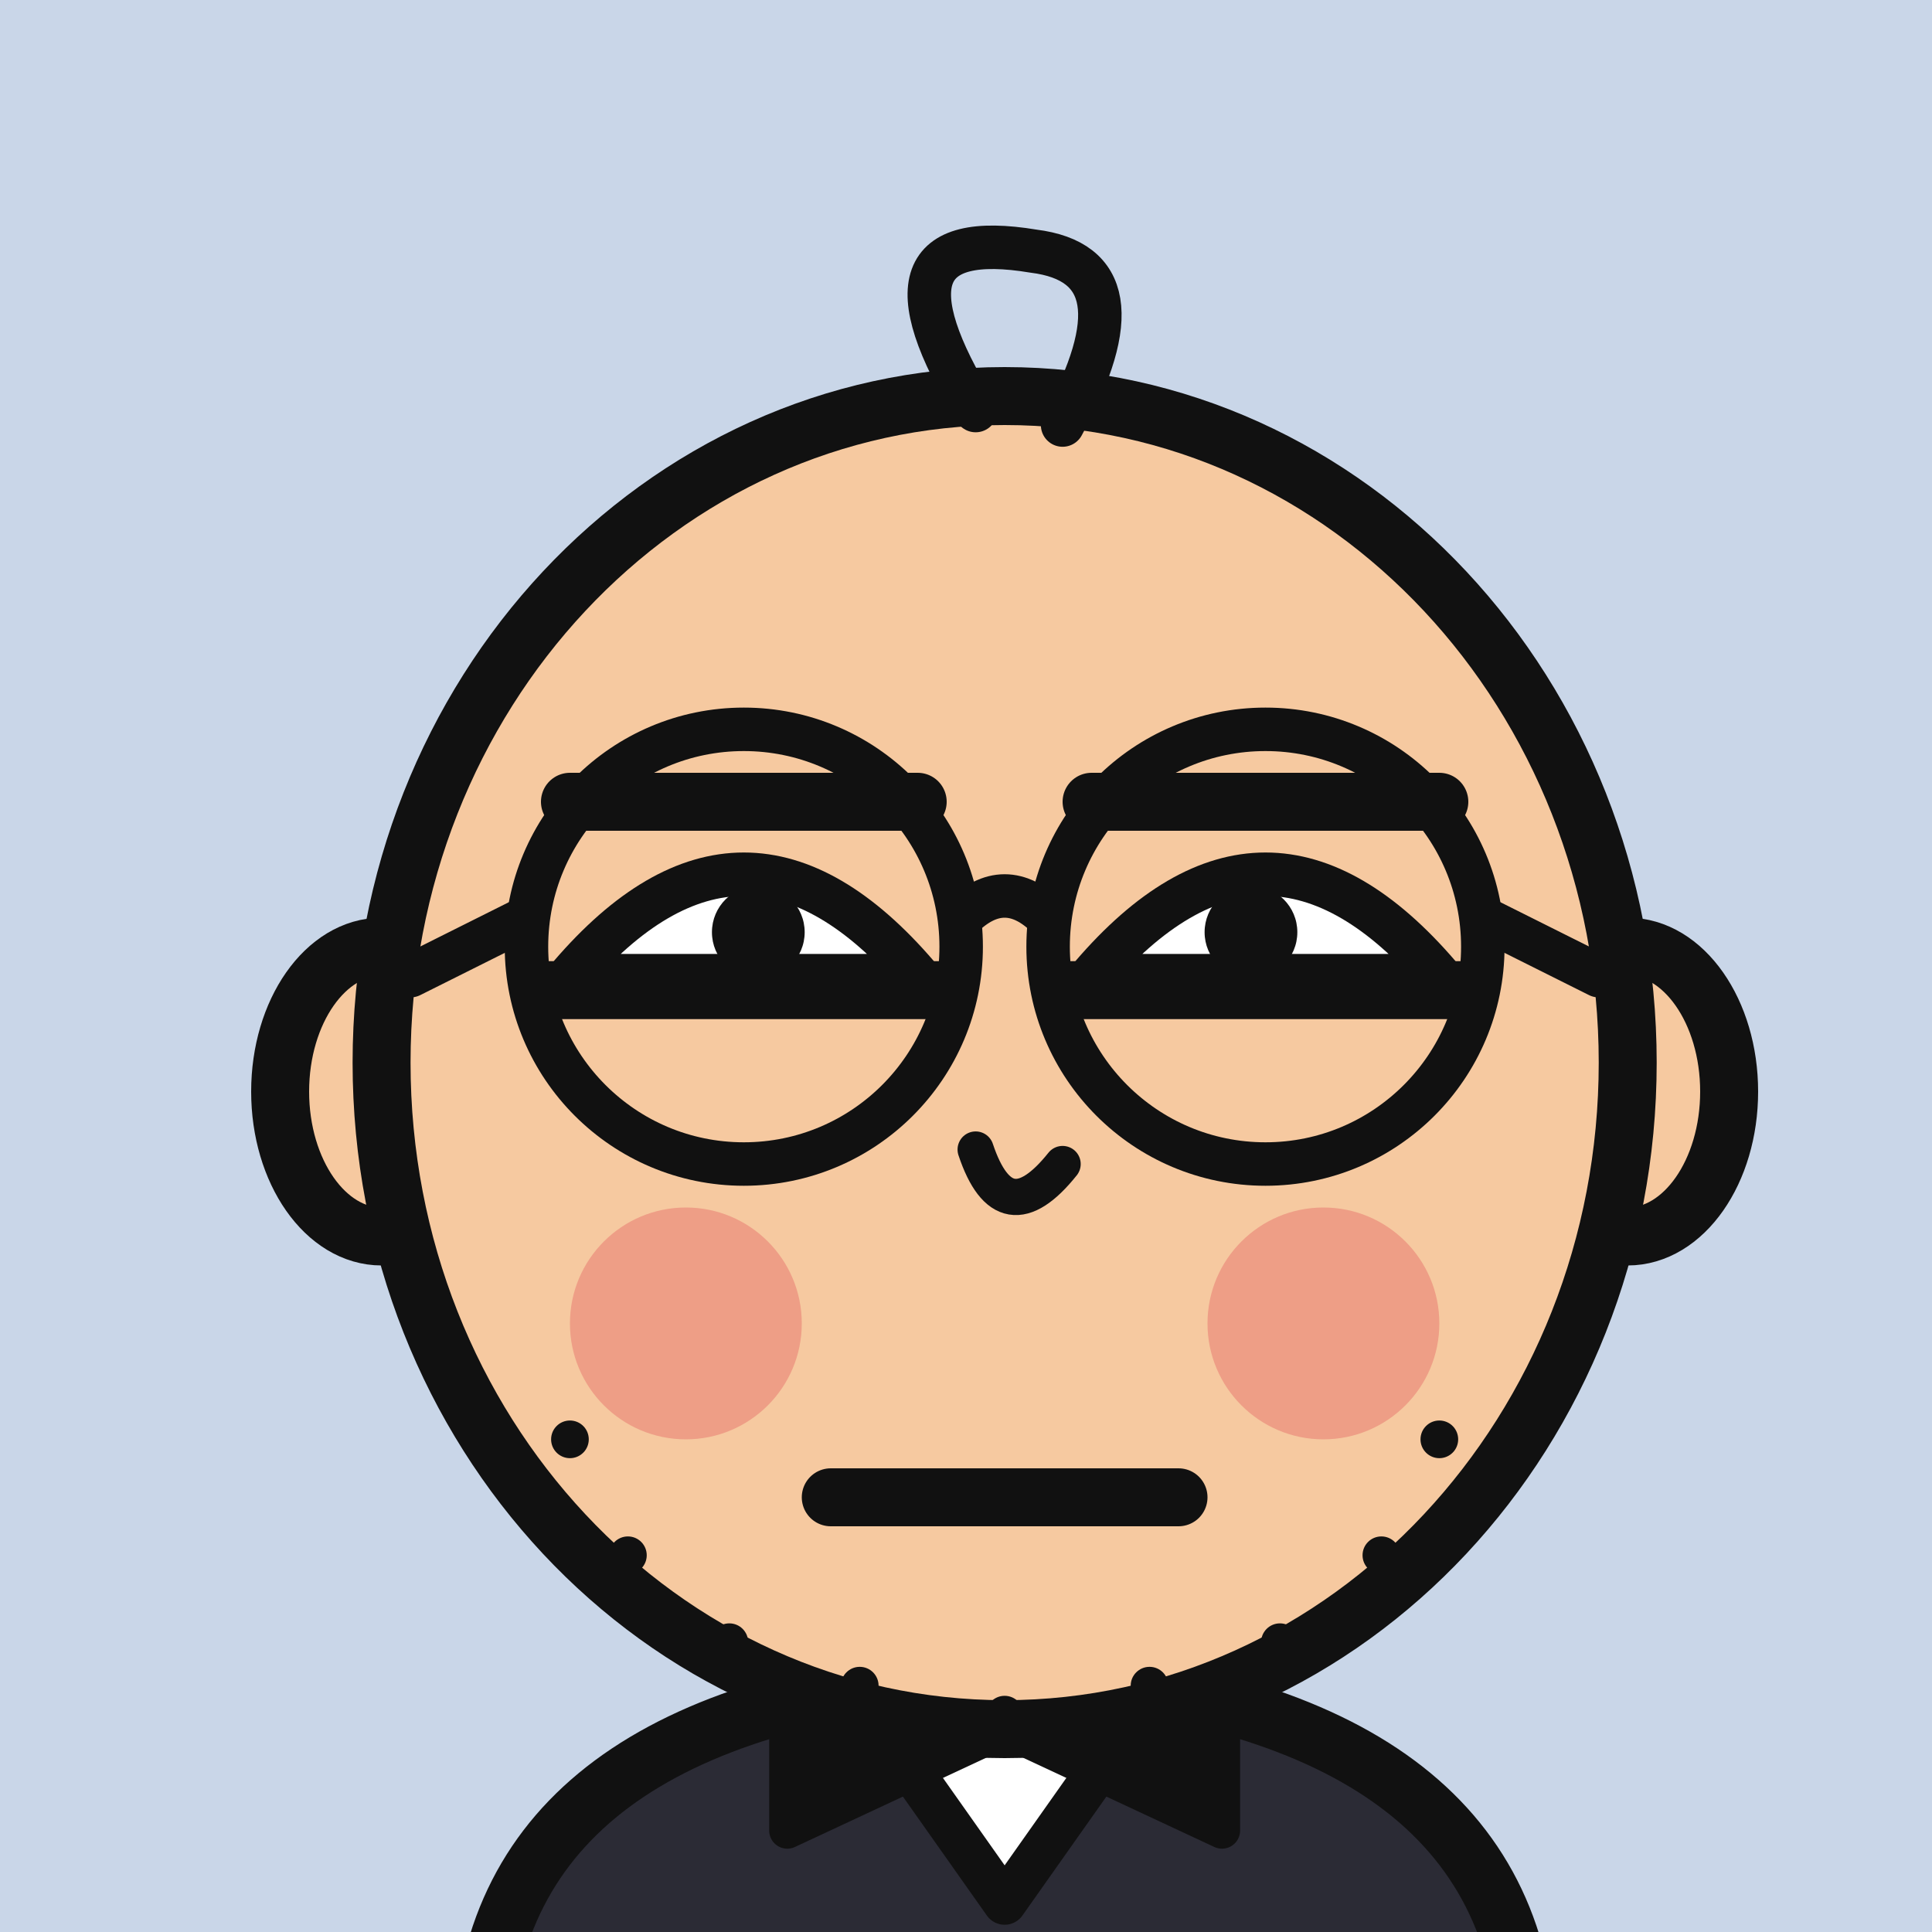
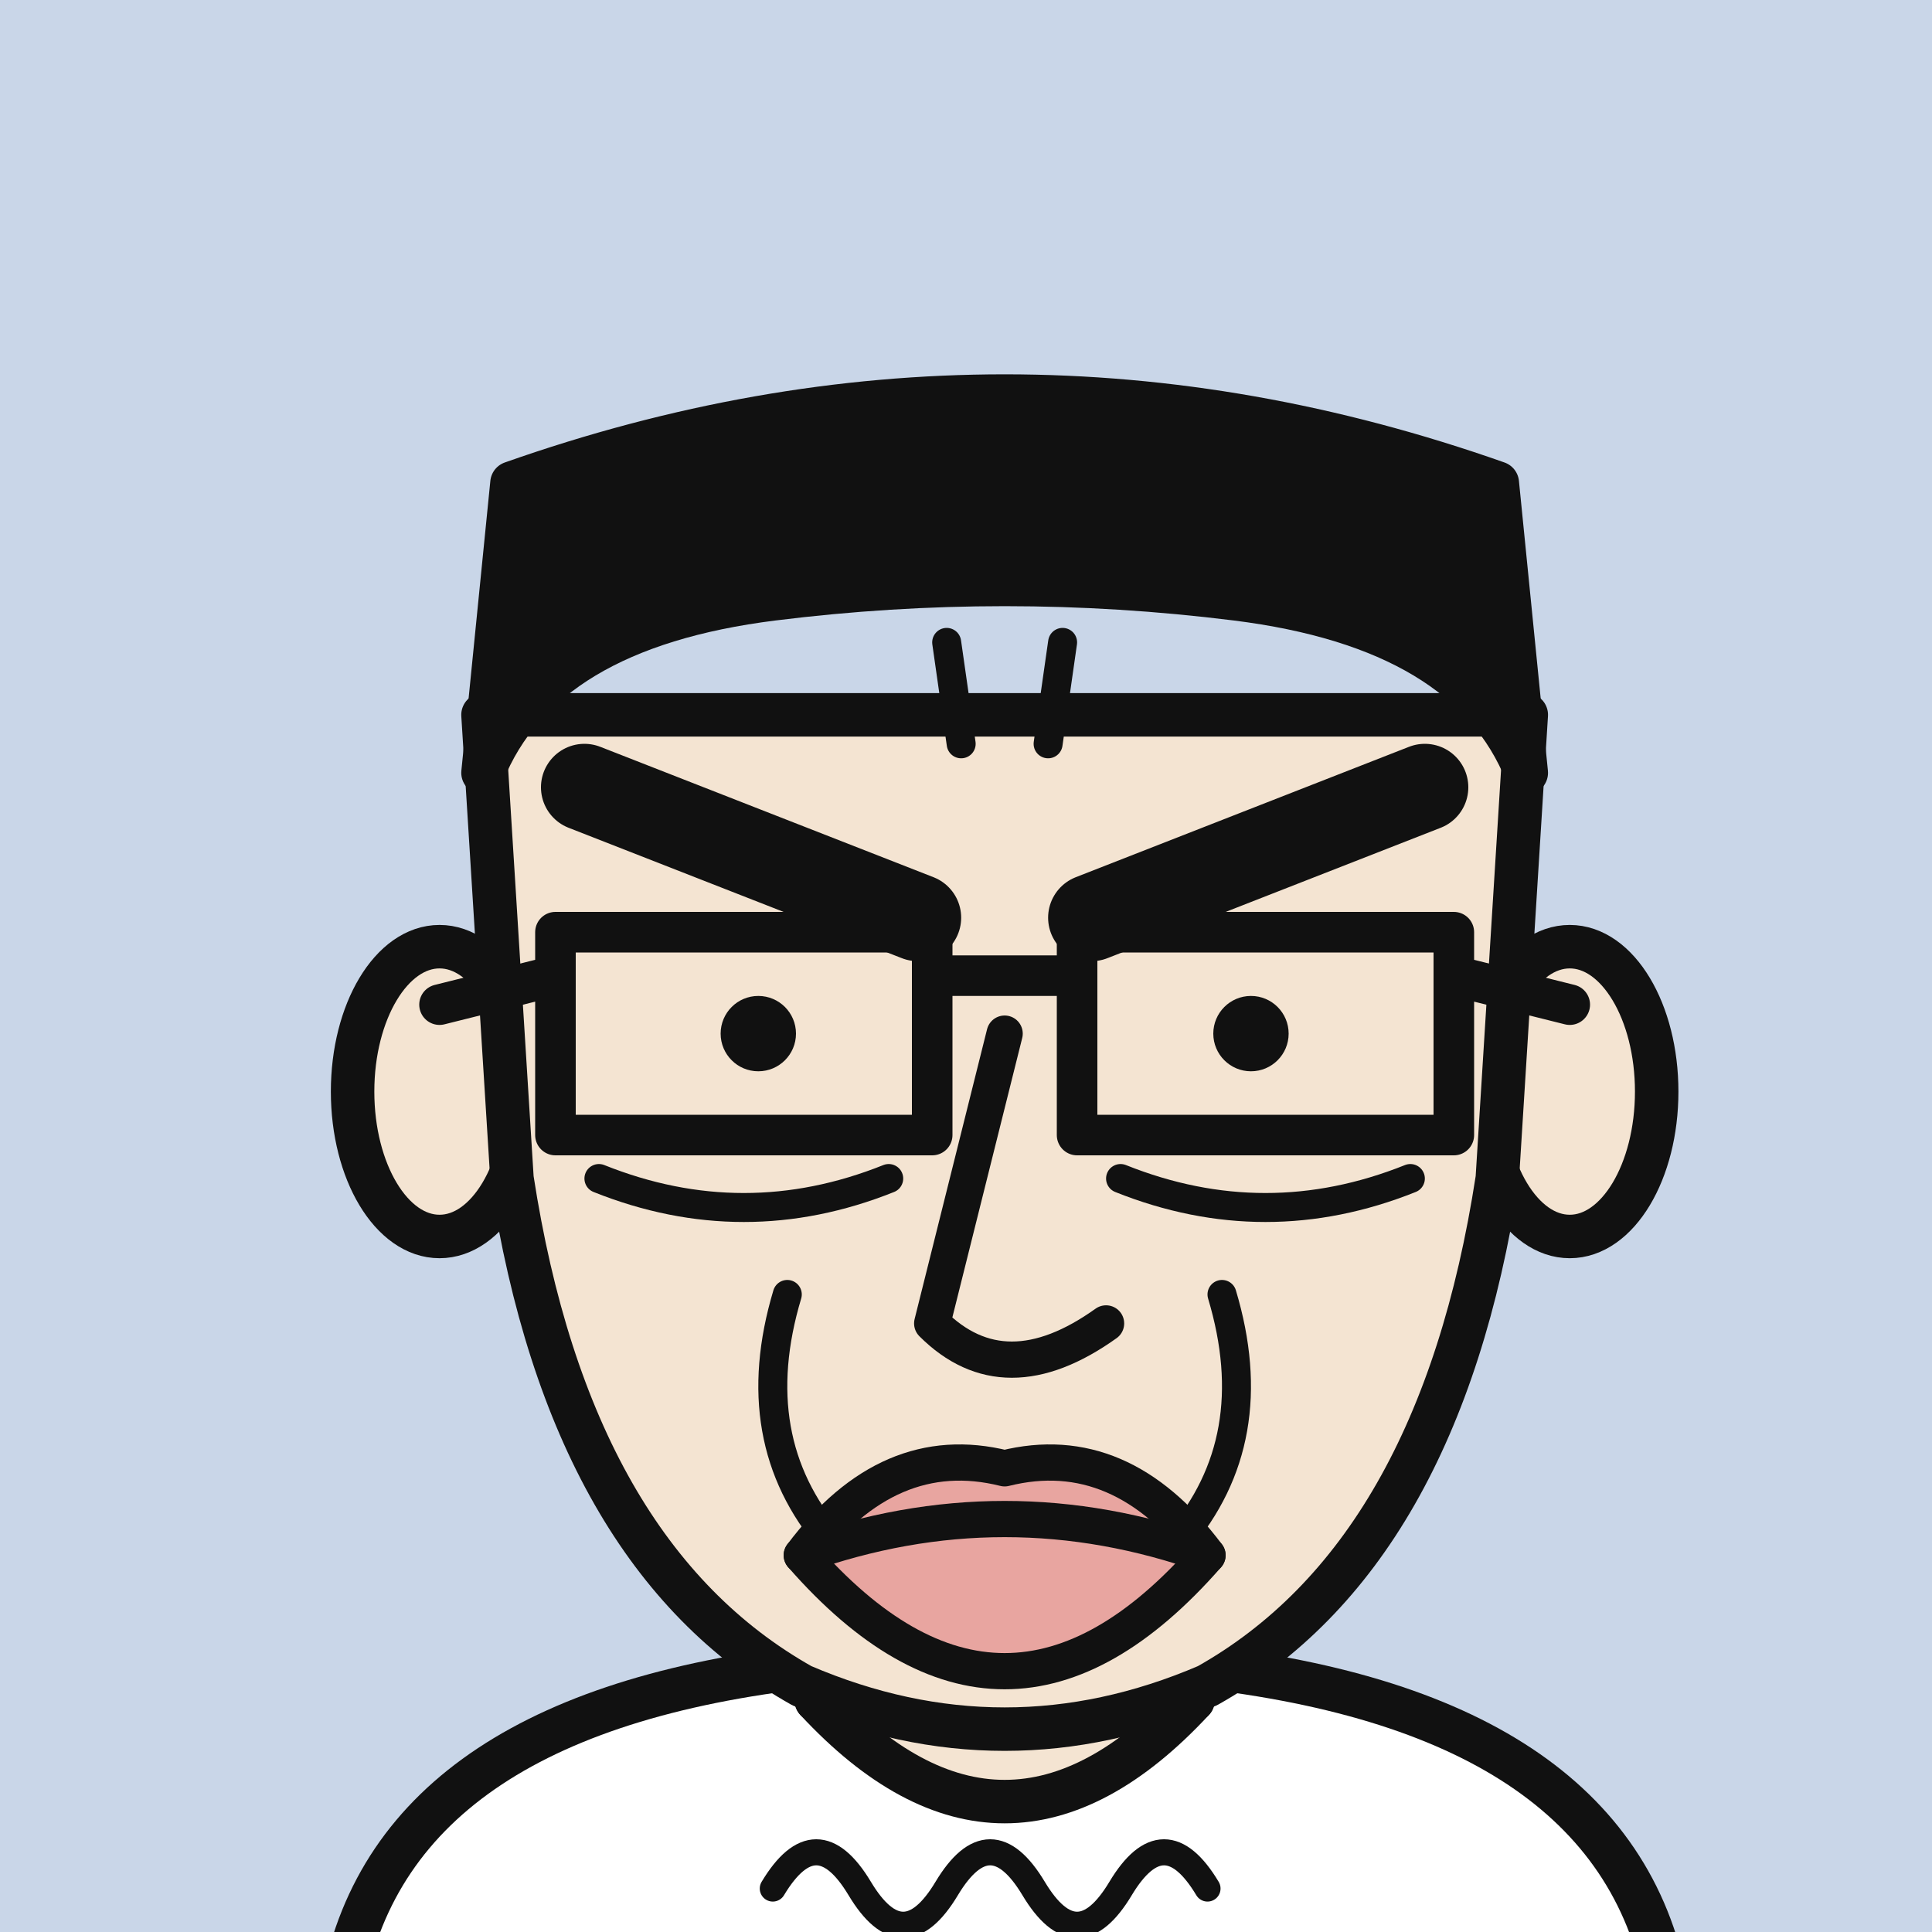
- <svg xmlns="http://www.w3.org/2000/svg" viewBox="0 0 200 200" role="img" aria-label="Cartoon of a very calm face in a suit and bow tie with glasses, stubble and heavy eyelids">
+ <svg xmlns="http://www.w3.org/2000/svg" viewBox="0 0 200 200" role="img" aria-label="Marker cartoon of a scowling man with flat-top hair, rectangular glasses and a heavy frown">
  <rect width="200" height="200" fill="#C9D6E8" />
-   <g transform="translate(14 14) scale(1.5)" stroke="#111" stroke-width="4" stroke-linecap="round" stroke-linejoin="round">
-     <path d="M24 130 Q26 108 60 106 Q94 108 96 130 Z" fill="#2B2B35" />
-     <path d="M48 105 L60 122 L72 105 Z" fill="#FFFFFF" stroke-width="3" />
-     <path d="M60 110 L45 103 L45 117 Z M60 110 L75 103 L75 117 Z" fill="#111111" stroke-width="2.5" />
-     <ellipse cx="17" cy="66" rx="7" ry="10" fill="#F6C9A0" />
-     <ellipse cx="103" cy="66" rx="7" ry="10" fill="#F6C9A0" />
-     <ellipse cx="60" cy="64" rx="43" ry="46" fill="#F6C9A0" />
-     <path d="M58 19 Q50 6 62 8 Q70 9 64 20" fill="none" stroke-width="3" />
-     <circle cx="38" cy="82" r="8" fill="#EE9E86" stroke="none" />
-     <circle cx="82" cy="82" r="8" fill="#EE9E86" stroke="none" />
-     <g fill="#111111" stroke="none">
-       <circle cx="30" cy="90" r="1.3" />
-       <circle cx="34" cy="98" r="1.3" />
-       <circle cx="41" cy="104" r="1.3" />
-       <circle cx="50" cy="107" r="1.3" />
-       <circle cx="60" cy="109" r="1.3" />
-       <circle cx="70" cy="107" r="1.3" />
-       <circle cx="79" cy="104" r="1.3" />
-       <circle cx="86" cy="98" r="1.3" />
-       <circle cx="90" cy="90" r="1.3" />
-     </g>
-     <path d="M30 46 L54 46 M66 46 L90 46" fill="none" />
-     <path d="M30 58 Q42 44 54 58 Z" fill="#FFFFFF" stroke-width="3" />
-     <path d="M66 58 Q78 44 90 58 Z" fill="#FFFFFF" stroke-width="3" />
-     <circle cx="43" cy="55" r="3.2" fill="#111111" stroke="none" />
-     <circle cx="77" cy="55" r="3.2" fill="#111111" stroke="none" />
-     <path d="M28 59 L56 59 M64 59 L92 59" fill="none" />
-     <path d="M48 94 L72 94" fill="none" />
-     <g fill="none" stroke-width="3">
-       <circle cx="42" cy="56" r="15" />
-       <circle cx="78" cy="56" r="15" />
-       <path d="M57 54 Q60 51 63 54 M27 54 L19 58 M93 54 L101 58" />
-     </g>
-     <path d="M58 70 Q60 76 64 71" fill="none" stroke-width="2.5" />
+   <g transform="translate(14 14) scale(1.5)" stroke="#111" stroke-width="3" stroke-linecap="round" stroke-linejoin="round">
+     <path d="M14 130 Q16 110 44 106 L76 106 Q104 110 106 130 Z" fill="#FFFFFF" />
+     <path d="M46 92 L47 108 M74 92 L73 108" fill="none" />
+     <path d="M47 108 Q60 122 73 108" fill="#F4E4D2" />
+     <path d="M44 121 Q47 116 50 121 T56 121 T62 121 T68 121 T74 121" fill="none" stroke-width="1.8" />
+     <ellipse cx="21" cy="66" rx="6" ry="10" fill="#F4E4D2" />
+     <ellipse cx="99" cy="66" rx="6" ry="10" fill="#F4E4D2" />
+     <path d="M24 40 L26 72 Q30 98 46 107 Q60 113 74 107 Q90 98 94 72 L96 40 Z" fill="#F4E4D2" />
+     <path d="M24 44 L26 24 Q60 12 94 24 L96 44 Q92 34 76 32 Q60 30 44 32 Q28 34 24 44 Z" fill="#111111" />
+     <path d="M32 72 Q42 76 52 72 M68 72 Q78 76 88 72" fill="none" stroke-width="2" />
+     <path d="M60 62 L55 82 Q60 87 67 82" fill="none" stroke-width="2.5" />
+     <path d="M45 80 Q42 90 48 97 M75 80 Q78 90 72 97" fill="none" stroke-width="2" />
+     <path d="M31 45 L54 54 M89 45 L66 54" fill="none" stroke-width="6" />
+     <path d="M57 42 L56 35 M63 42 L64 35" fill="none" stroke-width="2" />
+     <circle cx="43" cy="62" r="2.6" fill="#111111" stroke="none" />
+     <circle cx="77" cy="62" r="2.6" fill="#111111" stroke="none" />
+     <path d="M46 98 Q52 90 60 92 Q68 90 74 98 Q67 106 60 106 Q53 106 46 98 Z" fill="#E8A5A0" stroke-width="2.5" />
+     <path d="M46 98 Q60 93 74 98" fill="none" stroke-width="2.5" />
+     <path d="M29 55 H55 V69 H29 Z M65 55 H91 V69 H65 Z M55 58 H65 M29 58 L21 60 M91 58 L99 60" fill="none" stroke-width="2.8" />
  </g>
</svg>
